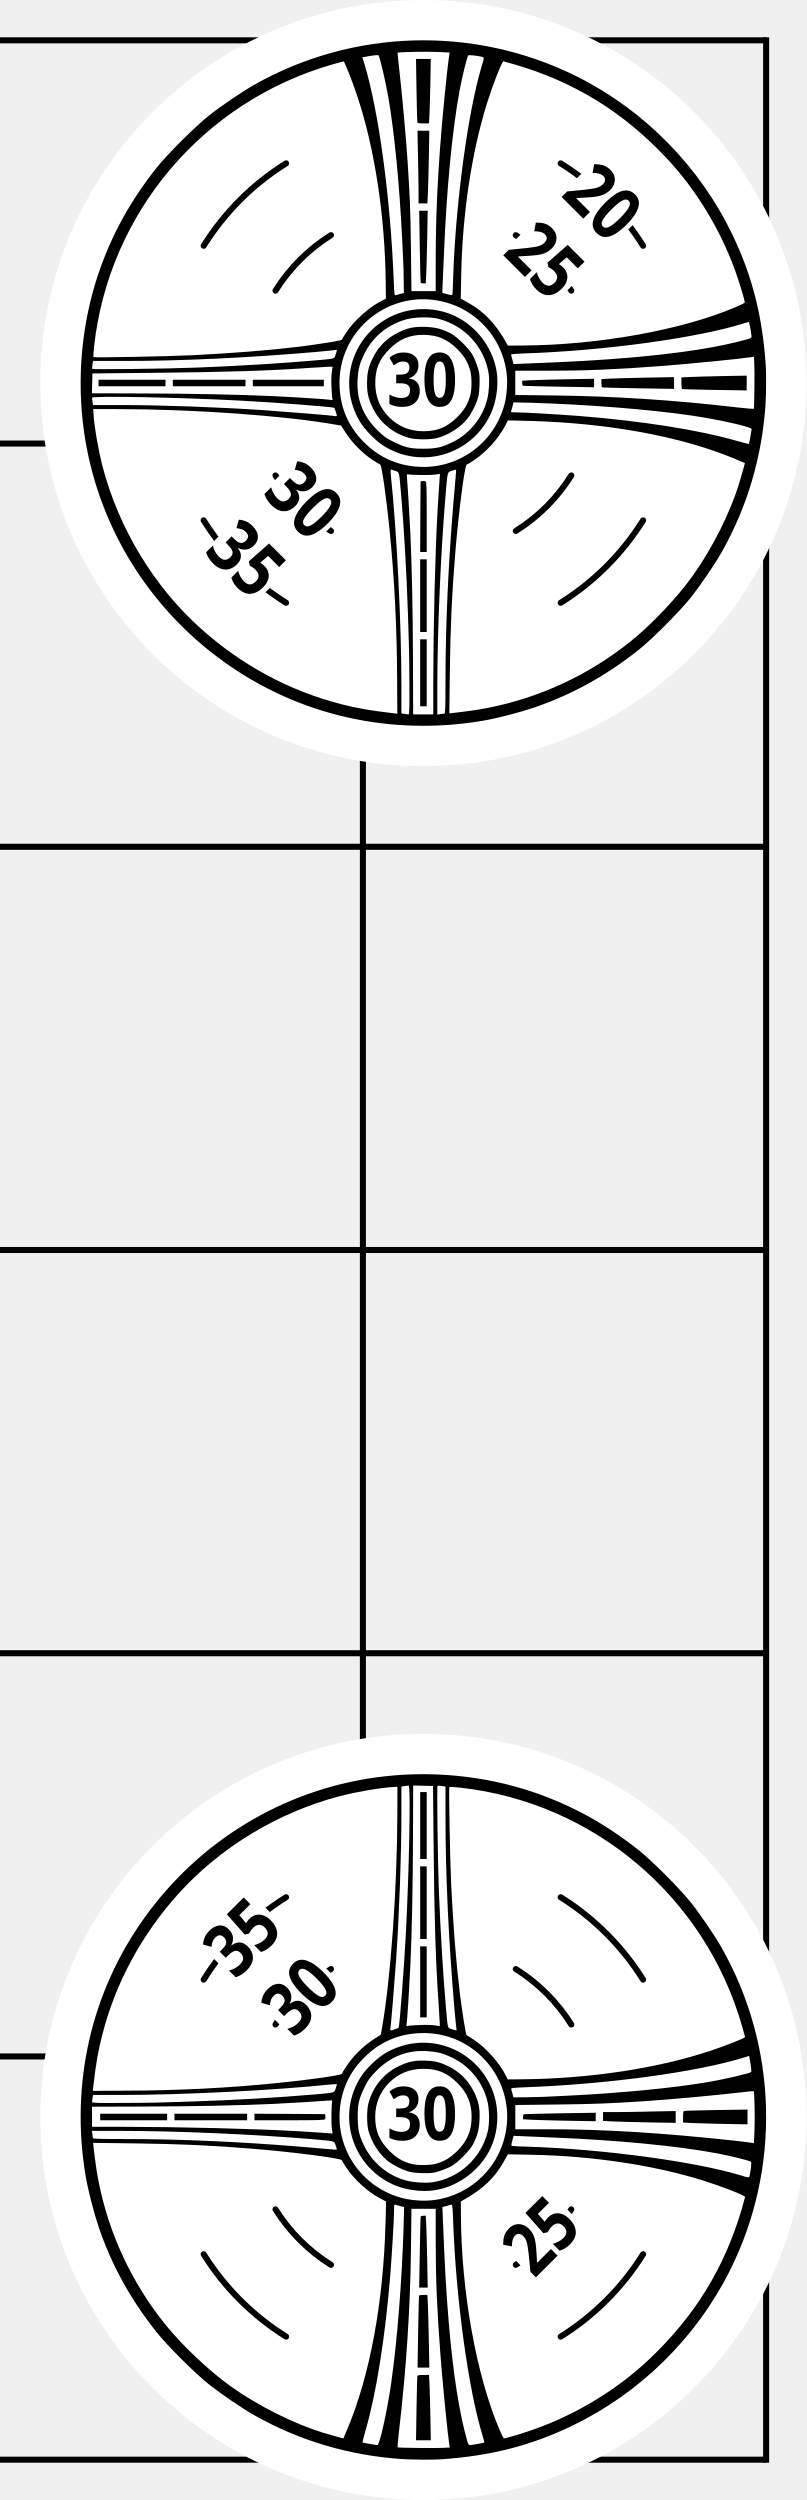
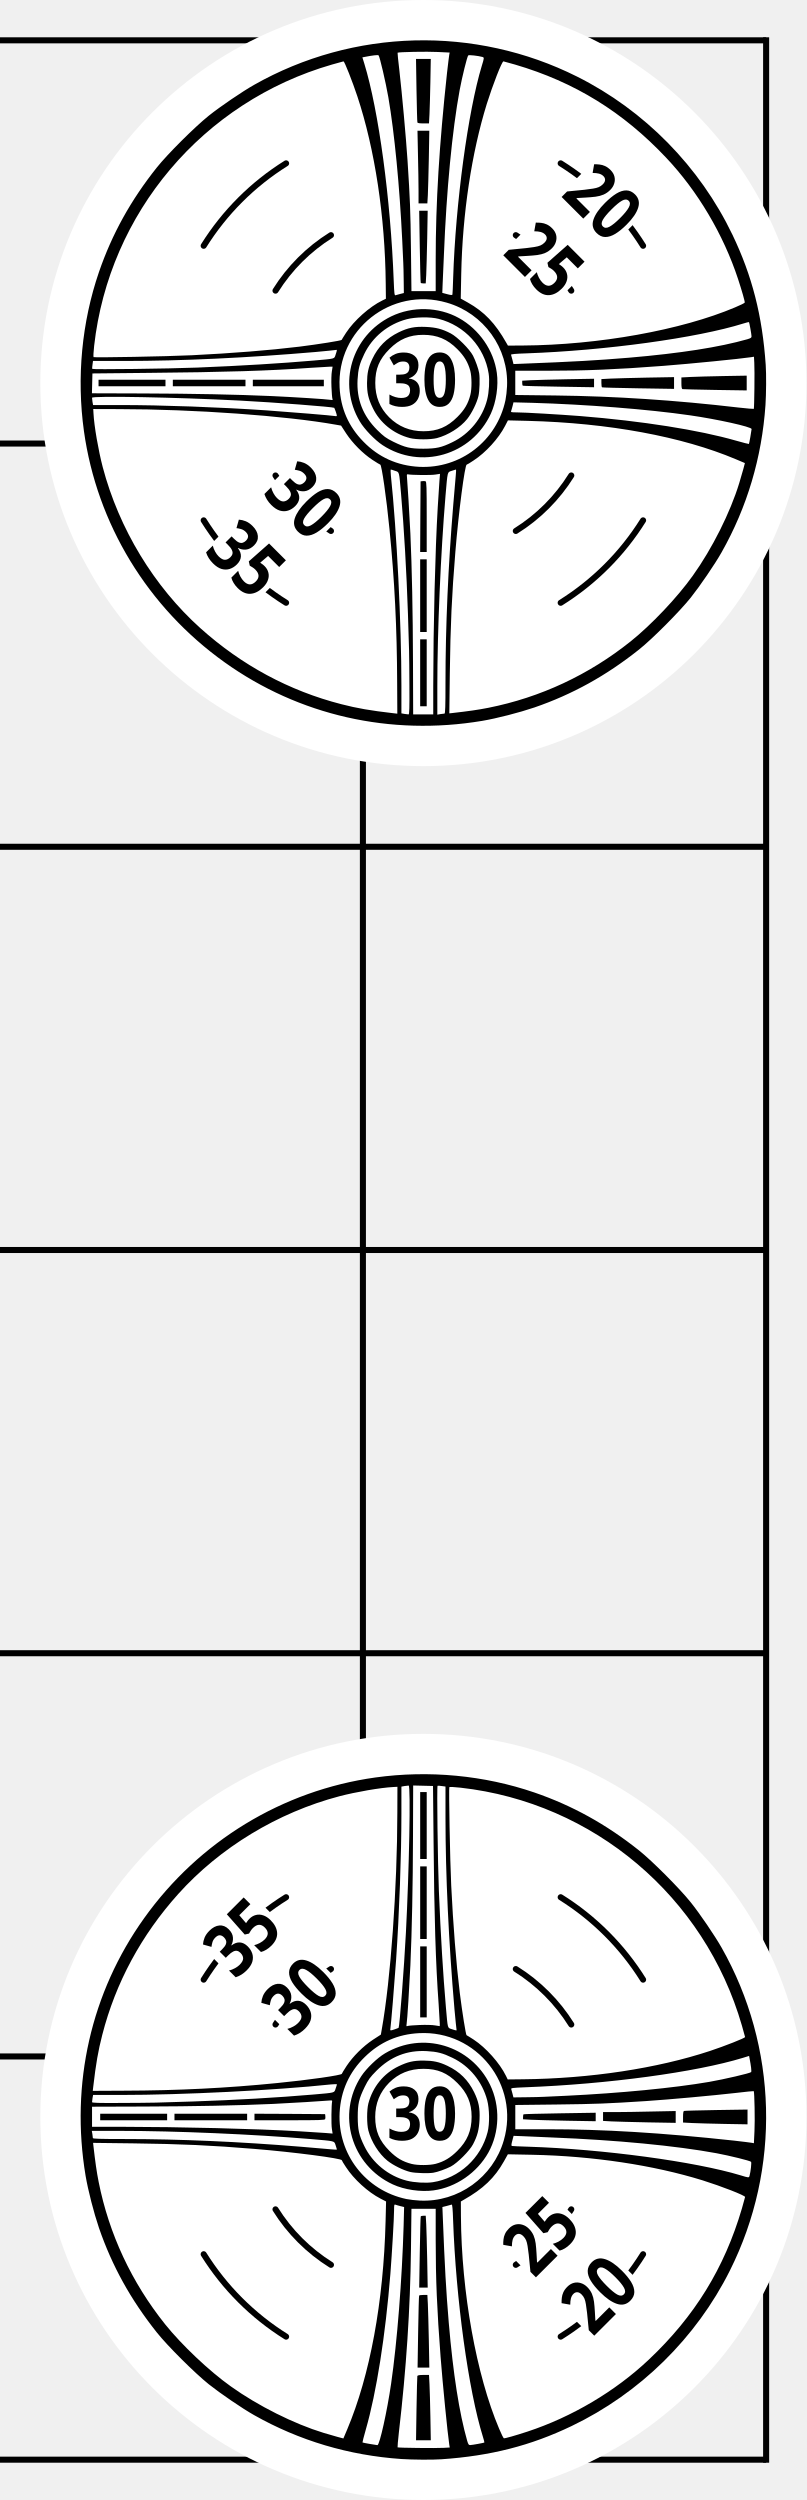
<svg xmlns="http://www.w3.org/2000/svg" xmlns:xlink="http://www.w3.org/1999/xlink" width="200mm" height="620mm" viewBox="0 0 200 620" version="1.1" id="svg8">
  <defs id="defs2" />
  <g id="layer1" transform="translate(0,323)">
    <path style="fill:none;stroke:#000000;stroke-width:1.5;stroke-linecap:butt;stroke-linejoin:miter;stroke-miterlimit:4;stroke-dasharray:none;stroke-opacity:1" d="M 0,287 H 190" id="path3016" />
    <use x="0" y="0" xlink:href="#path3016" id="use3018" transform="translate(0,-100)" width="100%" height="100%" />
    <use x="0" y="0" xlink:href="#path3016" id="use3020" transform="translate(0,-200)" width="100%" height="100%" />
    <use x="0" y="0" xlink:href="#path3016" id="use3022" transform="translate(0,-300)" width="100%" height="100%" />
    <use x="0" y="0" xlink:href="#path3016" id="use3024" transform="translate(0,-400)" width="100%" height="100%" />
    <use x="0" y="0" xlink:href="#path3016" id="use3026" transform="translate(0,-500)" width="100%" height="100%" />
    <use x="0" y="0" xlink:href="#path3016" id="use3028" transform="translate(0,-600)" width="100%" height="100%" />
    <path style="fill:none;stroke:#000000;stroke-width:1.5;stroke-linecap:butt;stroke-linejoin:miter;stroke-miterlimit:4;stroke-dasharray:none;stroke-opacity:1" d="M 190,-313.75 V 287.75" id="path3030" />
    <use x="0" y="0" xlink:href="#path3030" id="use3032" transform="translate(-100)" width="100%" height="100%" />
    <circle style="opacity:1;fill:#ffffff;fill-opacity:1;fill-rule:nonzero;stroke:none;stroke-width:2;stroke-linecap:round;stroke-linejoin:round;stroke-miterlimit:4;stroke-dasharray:none;stroke-dashoffset:0;stroke-opacity:1;paint-order:markers stroke fill" id="path17" cx="105" cy="-228" r="95" />
    <use x="0" y="0" xlink:href="#path17" id="use3040" transform="translate(0,430)" width="100%" height="100%" />
    <path id="path354" style="fill:#000000;stroke:none;stroke-width:0.035" d="m 32.74,-228.825 h -8.3 v 0.81 0.81 h 8.3 8.3 v -0.81 -0.81 z m 19.131,0 h -9.009 v 0.81 0.81 h 9.009 9.009 v -0.81 -0.81 z m 19.637,0 h -8.806 v 0.81 0.81 h 8.806 8.806 v -0.81 -0.81 z m 33.505,64.378 h -0.81 v 8.3 8.3 h 0.81 0.81 v -8.3 -8.3 z m 0,-19.84 h -0.81 v 9.009 9.009 h 0.81 0.81 v -9.009 -9.009 z m 0.526,-19.354 c -0.162,-0.061 -0.506,-0.081 -0.769,-0.041 l -0.466,0.061 -0.061,8.766 -0.04,8.746 h 0.81 0.81 v -8.705 c 0,-7.369 -0.041,-8.725 -0.283,-8.827 z m -0.526,-67.091 h -1.053 l 0.142,8.867 c 0.081,4.859 0.182,8.908 0.243,9.009 0.041,0.081 0.344,0.142 0.668,0.142 h 0.567 l 0.121,-2.065 c 0.061,-1.154 0.162,-5.203 0.243,-9.009 l 0.121,-6.944 z m -0.02,-19.84 h -1.458 l 0.121,5.932 c 0.081,3.239 0.142,7.308 0.142,9.009 v 3.077 h 1.093 1.093 l 0.121,-2.065 c 0.061,-1.154 0.162,-5.203 0.243,-9.009 l 0.121,-6.944 z m 0.02,-17.815 h -1.842 l 0.121,7.754 c 0.081,4.251 0.162,7.855 0.223,7.997 0.041,0.162 0.526,0.243 1.478,0.243 h 1.397 l 0.121,-2.267 c 0.061,-1.255 0.162,-4.859 0.223,-7.997 l 0.101,-5.729 z m 13.827,77.942 c -0.162,-1.053 -0.931,-3.178 -1.539,-4.353 -0.85,-1.62 -3.887,-4.656 -5.507,-5.507 -2.146,-1.113 -3.624,-1.498 -6.175,-1.62 -2.814,-0.121 -4.413,0.202 -6.782,1.356 -2.976,1.458 -5.081,3.583 -6.499,6.58 -0.992,2.065 -1.296,3.543 -1.316,5.972 0,2.49 0.324,3.907 1.417,6.175 1.761,3.685 5.122,6.418 9.232,7.49 1.599,0.405 5.081,0.405 6.681,0 2.794,-0.729 5.81,-2.632 7.49,-4.717 1.154,-1.437 2.409,-3.988 2.814,-5.709 0.283,-1.215 0.385,-4.413 0.182,-5.668 z m -2.186,5.365 c -0.567,2.207 -1.458,3.725 -3.219,5.486 -2.51,2.51 -4.94,3.543 -8.422,3.543 -3.34,0 -6.175,-1.154 -8.503,-3.462 -2.328,-2.348 -3.442,-5.081 -3.442,-8.523 0,-3.502 0.992,-5.871 3.523,-8.402 2.47,-2.47 4.98,-3.523 8.381,-3.523 3.421,0 5.992,1.073 8.442,3.543 1.721,1.721 2.652,3.28 3.219,5.385 0.385,1.458 0.405,4.454 0.02,5.952 z m 6.559,-5.446 c -0.749,-5.547 -4.373,-10.79 -9.373,-13.584 -5.041,-2.814 -11.56,-2.976 -16.823,-0.425 -9.798,4.778 -13.361,16.702 -7.774,26.075 1.113,1.883 3.725,4.596 5.628,5.851 9.454,6.195 22.087,2.531 26.865,-7.814 1.316,-2.834 1.923,-6.944 1.478,-10.102 z m -2.409,6.66 c -1.154,4.535 -4.393,8.503 -8.604,10.527 -2.733,1.336 -3.988,1.599 -7.187,1.62 -3.3,0 -4.494,-0.283 -7.491,-1.741 -1.822,-0.911 -2.348,-1.296 -3.968,-2.895 -3.543,-3.543 -5.142,-7.592 -4.879,-12.471 0.142,-2.612 0.506,-4.008 1.66,-6.377 2.045,-4.251 5.891,-7.389 10.527,-8.624 2.146,-0.567 5.851,-0.628 7.895,-0.101 6.499,1.66 11.418,7.025 12.43,13.584 0.263,1.68 0.101,4.616 -0.385,6.478 z m 19.698,-5.081 c -3.765,0.081 -7.774,0.182 -8.908,0.243 l -2.085,0.121 v 0.567 c 0,0.324 0.061,0.628 0.162,0.668 0.081,0.061 4.089,0.162 8.908,0.243 l 8.746,0.142 v -1.053 -1.053 z m 19.941,-0.405 c -3.705,0.081 -7.774,0.182 -9.009,0.243 l -2.288,0.121 v 0.972 c 0,0.547 0.061,1.032 0.162,1.073 0.081,0.061 4.13,0.162 9.009,0.243 l 8.847,0.142 v -1.458 -1.458 z m 18.929,-0.385 c -3.219,0.061 -6.863,0.162 -8.098,0.223 l -2.288,0.121 v 1.397 c 0,0.951 0.081,1.437 0.263,1.498 0.121,0.041 3.765,0.121 8.098,0.202 l 7.835,0.121 v -1.842 -1.822 z m 10.527,-2.733 c -0.83,-12.228 -3.381,-22.148 -8.24,-32.29 -8.118,-16.924 -21.844,-30.893 -38.566,-39.254 -25.306,-12.673 -55.45,-11.904 -80.088,2.065 -2.895,1.64 -8.442,5.405 -11.236,7.652 -3.462,2.774 -10.244,9.535 -12.876,12.835 -6.478,8.138 -11.114,16.52 -14.353,25.933 -4.272,12.471 -5.567,26.176 -3.725,39.436 3.219,23.038 15.811,43.728 34.902,57.353 18.443,13.179 41.097,18.321 63.872,14.515 3.583,-0.607 9.191,-2.045 12.936,-3.32 9.414,-3.239 17.795,-7.875 25.933,-14.353 3.32,-2.632 10.082,-9.434 12.835,-12.876 2.247,-2.814 6.053,-8.381 7.652,-11.236 6.337,-11.195 10.001,-23.524 10.892,-36.541 0.182,-2.713 0.223,-7.774 0.061,-9.92 z m -2.956,10.871 c -0.061,0.041 -1.721,-0.101 -3.725,-0.324 -15.791,-1.842 -30.65,-2.814 -45.409,-2.996 l -10.021,-0.121 v -2.996 -3.016 h 7.693 c 9.819,0 17.41,-0.324 29.051,-1.215 6.802,-0.526 19.03,-1.741 21.702,-2.146 l 0.749,-0.121 0.081,1.498 c 0.121,1.862 0,11.296 -0.121,11.438 z m -1.599,-17.269 c -6.903,1.964 -16.52,3.482 -29.314,4.575 -7.976,0.668 -13.665,0.992 -26.642,1.498 l -2.045,0.081 -0.263,-1.053 c -0.142,-0.567 -0.304,-1.134 -0.344,-1.255 -0.061,-0.142 1.134,-0.263 3.786,-0.344 19.577,-0.688 42.331,-3.806 53.851,-7.41 0.709,-0.223 1.336,-0.385 1.377,-0.344 0.081,0.101 0.607,2.935 0.628,3.502 0.02,0.364 -0.162,0.486 -1.032,0.749 z m 0.749,24.192 c -0.162,0.931 -0.324,1.741 -0.364,1.782 -0.041,0.041 -1.478,-0.344 -3.219,-0.83 -9.151,-2.632 -23.261,-4.859 -38.627,-6.094 -5,-0.385 -13.807,-0.911 -15.771,-0.911 -1.275,0 -1.458,-0.041 -1.356,-0.324 0.081,-0.182 0.223,-0.749 0.364,-1.255 l 0.223,-0.911 4.676,0.121 c 13.179,0.385 28.747,1.599 39.092,3.097 6.762,0.972 15.285,2.854 15.285,3.401 0,0.121 -0.142,0.992 -0.304,1.923 z m -3.765,-32.108 c -13.321,5.648 -33.869,9.353 -52.717,9.474 l -3.644,0.02 -0.385,-0.668 c -2.753,-4.879 -5.466,-7.713 -9.576,-10.021 l -1.741,-0.972 0.121,-6.094 c 0.304,-14.981 2.571,-30.023 6.337,-42.19 1.458,-4.656 3.745,-10.547 4.13,-10.547 0.081,0 1.356,0.364 2.854,0.79 14.779,4.332 26.784,11.742 37.493,23.099 7.814,8.26 14.212,19.07 17.835,30.083 0.952,2.895 1.721,5.588 1.66,5.851 -0.041,0.121 -1.093,0.648 -2.369,1.174 z m 1.012,43.566 c -2.227,7.308 -6.721,16.277 -11.519,22.978 -3.846,5.405 -10.264,12.167 -15.386,16.277 -10.426,8.341 -22.411,13.928 -35.327,16.499 -2.551,0.506 -4.838,0.83 -9.09,1.316 l -0.587,0.061 0.121,-9.839 c 0.162,-12.268 0.486,-19.354 1.377,-30.185 0.79,-9.738 2.348,-21.662 2.814,-21.662 0.081,0 0.85,-0.445 1.68,-1.012 3.037,-1.964 6.235,-5.486 7.835,-8.584 l 0.709,-1.377 4.919,0.121 c 20.022,0.506 38.262,3.887 51.603,9.515 l 2.247,0.952 -0.385,1.458 c -0.223,0.81 -0.668,2.369 -1.012,3.482 z m -57.98,-20.569 c -2.126,10.122 -11.155,17.086 -21.439,16.56 -5.385,-0.283 -10.062,-2.389 -13.807,-6.256 -3.685,-3.765 -5.628,-8.199 -5.891,-13.442 -0.749,-14.293 12.795,-25.022 26.581,-21.014 9.151,2.632 15.386,11.296 14.941,20.771 -0.041,1.073 -0.223,2.591 -0.385,3.381 z m -5.871,-82.902 c -3.421,11.276 -6.519,34.173 -7.106,52.656 -0.061,2.126 -0.142,3.948 -0.182,4.089 -0.061,0.162 -0.405,0.142 -1.296,-0.101 l -1.215,-0.324 0.081,-2.146 c 0.061,-1.174 0.202,-4.494 0.324,-7.389 0.628,-15.851 2.045,-30.711 3.907,-40.793 0.607,-3.239 1.842,-8.28 2.126,-8.563 0.162,-0.162 2.409,0.081 3.523,0.385 0.445,0.142 0.445,0.223 -0.162,2.186 z m -7.086,108.936 c -1.255,15.123 -1.923,30.266 -1.923,43.89 0,6.134 -0.061,7.835 -0.243,7.835 -0.142,0 -0.607,0.061 -1.012,0.121 l -0.769,0.142 v -7.065 c 0,-13.645 0.85,-33.12 2.024,-47.15 0.547,-6.316 0.425,-5.871 1.559,-6.256 0.526,-0.182 0.992,-0.324 1.032,-0.324 0.061,0 0.041,0.668 -0.041,1.478 -0.081,0.79 -0.364,4.11 -0.628,7.329 z m -1.518,-107.397 c -1.964,18.159 -2.834,32.452 -2.834,46.563 v 7.794 h -3.016 -2.996 l -0.121,-10.223 c -0.121,-9.94 -0.223,-12.45 -0.85,-22.168 -0.385,-5.83 -1.377,-16.661 -2.024,-22.35 -0.283,-2.389 -0.486,-4.373 -0.445,-4.393 0.182,-0.182 7.369,-0.324 9.92,-0.182 l 2.996,0.142 -0.101,0.547 c -0.061,0.283 -0.283,2.207 -0.526,4.272 z m -2.328,108.005 c -0.628,10.527 -1.093,29.314 -1.113,44.295 v 7.025 h -2.49 -2.49 l -0.041,-12.795 c -0.041,-12.693 -0.263,-23.443 -0.648,-32.047 -0.182,-3.907 -0.749,-13.24 -0.871,-14.374 -0.02,-0.263 0.061,-0.385 0.263,-0.324 0.81,0.182 5.709,0.243 6.762,0.061 l 1.194,-0.182 -0.142,1.741 c -0.061,0.952 -0.263,3.927 -0.425,6.6 z m -7.227,51.32 c -0.142,0 -0.607,-0.061 -1.012,-0.121 l -0.769,-0.142 v -6.903 c 0,-15.224 -1.154,-38.303 -2.612,-52.089 -0.081,-0.81 -0.081,-1.478 -0.02,-1.478 0.081,0 0.547,0.142 1.053,0.324 1.093,0.364 0.992,0 1.478,5.547 0.749,8.665 1.377,19.556 1.721,29.861 0.304,8.928 0.324,9.576 0.364,17.775 0.041,5.668 -0.02,7.227 -0.202,7.227 z m -2.065,-104.28 c -0.486,0.121 -1.012,0.263 -1.174,0.324 -0.263,0.101 -0.324,-0.425 -0.445,-3.482 -0.769,-20.427 -3.745,-42.352 -7.288,-53.932 l -0.486,-1.579 0.526,-0.101 c 1.943,-0.385 3.34,-0.547 3.482,-0.405 0.304,0.304 1.782,6.701 2.429,10.406 1.518,8.827 2.794,22.046 3.442,35.428 0.121,2.51 0.243,5.061 0.263,5.668 0.041,0.607 0.081,2.531 0.101,4.272 l 0.041,3.178 z m -1.782,103.976 c -5.628,-0.648 -8.887,-1.215 -12.815,-2.227 -12.957,-3.32 -24.739,-9.677 -34.962,-18.848 -11.519,-10.345 -20.204,-24.678 -24.233,-39.963 -1.073,-4.11 -2.126,-10.163 -2.288,-13.321 l -0.061,-1.073 6.276,0.02 c 18.787,0.02 41.582,1.66 53.911,3.867 l 1.275,0.223 1.275,1.964 c 1.62,2.45 4.13,4.96 6.478,6.519 0.992,0.648 1.883,1.194 1.964,1.194 0.344,0 1.539,8.3 2.288,15.993 1.255,12.531 1.862,24.597 1.903,38.121 l 0.04,7.652 z m -2.693,-102.336 c -3.118,1.518 -6.984,4.96 -8.968,7.997 -0.567,0.891 -1.073,1.68 -1.093,1.761 -0.081,0.182 -5.648,1.073 -10.487,1.68 -7.47,0.911 -16.783,1.64 -26.622,2.126 -6.215,0.304 -24.253,0.628 -24.415,0.466 -0.081,-0.101 -0.02,-1.336 0.142,-2.794 3.705,-32.999 26.986,-60.531 58.993,-69.763 1.498,-0.425 2.794,-0.79 2.854,-0.79 0.243,0 2.227,5.041 3.442,8.705 4.332,13.098 6.863,29.78 7.025,46.401 l 0.041,3.765 z M 83.23,-235.04 c -0.364,1.093 0.041,0.972 -5.446,1.458 -7.997,0.688 -17.775,1.296 -28.849,1.741 -7.207,0.283 -25.933,0.526 -26.055,0.324 -0.041,-0.081 -0.02,-0.547 0.061,-1.053 l 0.121,-0.911 h 7.733 c 14.171,0 30.812,-0.79 47.494,-2.227 2.612,-0.243 4.879,-0.466 5.021,-0.506 0.324,-0.121 0.304,0.041 -0.081,1.174 z m -0.121,15.224 c -0.587,-0.121 -11.216,-1.012 -17.066,-1.417 -11.56,-0.79 -25.954,-1.316 -36.258,-1.316 h -6.701 l -0.142,-0.749 c -0.061,-0.425 -0.121,-0.891 -0.121,-1.053 0,-0.526 20.953,-0.121 36.541,0.688 8.604,0.445 23.302,1.579 23.524,1.802 0.101,0.101 0.648,1.64 0.648,1.903 0.02,0.162 -0.142,0.223 -0.425,0.142 z m -0.911,-7.288 c 0.061,1.458 0.162,2.794 0.243,2.996 0.142,0.324 0.081,0.364 -0.526,0.263 -0.931,-0.162 -8.948,-0.668 -14.556,-0.931 -8.725,-0.385 -19.415,-0.607 -31.946,-0.648 l -12.612,-0.041 0.061,-2.47 0.061,-2.45 13.969,-0.142 c 18.342,-0.162 30.205,-0.526 40.165,-1.255 2.267,-0.142 4.413,-0.283 4.778,-0.283 h 0.648 l -0.182,1.174 c -0.121,0.628 -0.162,2.348 -0.101,3.786 z" />
    <path style="opacity:1;fill:none;fill-opacity:1;fill-rule:nonzero;stroke:#000000;stroke-width:1.5;stroke-linecap:round;stroke-linejoin:round;stroke-miterlimit:4;stroke-dasharray:none;stroke-dashoffset:0;stroke-opacity:1;paint-order:markers stroke fill" id="path972" d="m -205.081,-141.678 a 43.25,43.25 0 0 1 13.759,13.759" transform="rotate(90)" />
    <path id="circle974" style="opacity:1;fill:none;fill-opacity:1;fill-rule:nonzero;stroke:#000000;stroke-width:1.5;stroke-linecap:round;stroke-linejoin:round;stroke-miterlimit:4;stroke-dasharray:none;stroke-dashoffset:0;stroke-opacity:1;paint-order:markers stroke fill" d="m -193.952,-159.487 a 64.25,64.25 0 0 1 20.44,20.44" transform="rotate(90)" />
    <path d="m -264.678,-127.919 a 43.25,43.25 0 0 1 13.759,-13.759" id="path1019" style="opacity:1;fill:none;fill-opacity:1;fill-rule:nonzero;stroke:#000000;stroke-width:1.5;stroke-linecap:round;stroke-linejoin:round;stroke-miterlimit:4;stroke-dasharray:none;stroke-dashoffset:0;stroke-opacity:1;paint-order:markers stroke fill" transform="rotate(90)" />
    <path d="m -282.487,-139.047 a 64.25,64.25 0 0 1 20.44,-20.44" style="opacity:1;fill:none;fill-opacity:1;fill-rule:nonzero;stroke:#000000;stroke-width:1.5;stroke-linecap:round;stroke-linejoin:round;stroke-miterlimit:4;stroke-dasharray:none;stroke-dashoffset:0;stroke-opacity:1;paint-order:markers stroke fill" id="path1021" transform="rotate(90)" />
    <path style="opacity:1;fill:none;fill-opacity:1;fill-rule:nonzero;stroke:#000000;stroke-width:1.5;stroke-linecap:round;stroke-linejoin:round;stroke-miterlimit:4;stroke-dasharray:none;stroke-dashoffset:0;stroke-opacity:1;paint-order:markers stroke fill" id="path1023" d="M -250.919,-68.322 A 43.25,43.25 0 0 1 -264.678,-82.081" transform="rotate(90)" />
    <path id="path1025" style="opacity:1;fill:none;fill-opacity:1;fill-rule:nonzero;stroke:#000000;stroke-width:1.5;stroke-linecap:round;stroke-linejoin:round;stroke-miterlimit:4;stroke-dasharray:none;stroke-dashoffset:0;stroke-opacity:1;paint-order:markers stroke fill" d="m -262.047,-50.513 a 64.25,64.25 0 0 1 -20.44,-20.44" transform="rotate(90)" />
    <path d="m -191.322,-82.081 a 43.25,43.25 0 0 1 -13.759,13.759" id="path1027" style="opacity:1;fill:none;fill-opacity:1;fill-rule:nonzero;stroke:#000000;stroke-width:1.5;stroke-linecap:round;stroke-linejoin:round;stroke-miterlimit:4;stroke-dasharray:none;stroke-dashoffset:0;stroke-opacity:1;paint-order:markers stroke fill" transform="rotate(90)" />
    <path d="m -173.513,-70.953 a 64.25,64.25 0 0 1 -20.44,20.44" style="opacity:1;fill:none;fill-opacity:1;fill-rule:nonzero;stroke:#000000;stroke-width:1.5;stroke-linecap:round;stroke-linejoin:round;stroke-miterlimit:4;stroke-dasharray:none;stroke-dashoffset:0;stroke-opacity:1;paint-order:markers stroke fill" id="path1029" transform="rotate(90)" />
    <text xml:space="preserve" style="font-style:normal;font-variant:normal;font-weight:bold;font-stretch:normal;font-size:16.729px;line-height:1000;font-family:'Tlwg Typewriter';-inkscape-font-specification:'Tlwg Typewriter Bold';letter-spacing:0px;word-spacing:0px;fill:#000000;fill-opacity:1;stroke:none;stroke-width:0.265" x="105.449" y="-202.347" id="text1083" transform="scale(0.9103435,1.098486)">
      <tspan id="tspan1081" x="105.449" y="-202.347" style="font-style:normal;font-variant:normal;font-weight:bold;font-stretch:normal;font-family:'Tlwg Typewriter';-inkscape-font-specification:'Tlwg Typewriter Bold';letter-spacing:0px;stroke-width:0.265">30</tspan>
    </text>
    <g id="g1148" transform="rotate(45,164.181,-299.6527)">
      <rect y="-171" x="164" height="12" width="18" id="rect1139" style="opacity:1;fill:#ffffff;fill-opacity:1;fill-rule:nonzero;stroke:none;stroke-width:1.5;stroke-linecap:round;stroke-linejoin:round;stroke-miterlimit:4;stroke-dasharray:none;stroke-dashoffset:0;stroke-opacity:1;paint-order:markers stroke fill" />
      <text xml:space="preserve" style="font-style:normal;font-variant:normal;font-weight:bold;font-stretch:normal;font-size:16.729px;line-height:1000;font-family:'Tlwg Typewriter';-inkscape-font-specification:'Tlwg Typewriter Bold';letter-spacing:0px;word-spacing:0px;fill:#000000;fill-opacity:1;stroke:none;stroke-width:0.265" x="180.146" y="-144.996" id="text1143" transform="scale(0.9103436,1.098486)">
        <tspan id="tspan1141" x="180.146" y="-144.996" style="font-style:normal;font-variant:normal;font-weight:bold;font-stretch:normal;font-family:'Tlwg Typewriter';-inkscape-font-specification:'Tlwg Typewriter Bold';letter-spacing:0px;stroke-width:0.265">30</tspan>
      </text>
    </g>
    <g transform="rotate(45,139.4815,-309.8836)" id="g1156">
      <rect style="opacity:1;fill:#ffffff;fill-opacity:1;fill-rule:nonzero;stroke:none;stroke-width:1.5;stroke-linecap:round;stroke-linejoin:round;stroke-miterlimit:4;stroke-dasharray:none;stroke-dashoffset:0;stroke-opacity:1;paint-order:markers stroke fill" id="rect1150" width="18" height="12" x="164" y="-171" />
      <text transform="scale(0.9103436,1.098486)" id="text1154" y="-144.996" x="180.146" style="font-style:normal;font-variant:normal;font-weight:bold;font-stretch:normal;font-size:16.729px;line-height:1000;font-family:'Tlwg Typewriter';-inkscape-font-specification:'Tlwg Typewriter Bold';letter-spacing:0px;word-spacing:0px;fill:#000000;fill-opacity:1;stroke:none;stroke-width:0.265" xml:space="preserve">
        <tspan style="font-style:normal;font-variant:normal;font-weight:bold;font-stretch:normal;font-family:'Tlwg Typewriter';-inkscape-font-specification:'Tlwg Typewriter Bold';letter-spacing:0px;stroke-width:0.265" y="-144.996" x="180.146" id="tspan1152">35</tspan>
      </text>
    </g>
    <g id="g1164" transform="rotate(45,265.9139,-257.5136)">
      <rect y="-171" x="164" height="12" width="18" id="rect1158" style="opacity:1;fill:#ffffff;fill-opacity:1;fill-rule:nonzero;stroke:none;stroke-width:1.5;stroke-linecap:round;stroke-linejoin:round;stroke-miterlimit:4;stroke-dasharray:none;stroke-dashoffset:0;stroke-opacity:1;paint-order:markers stroke fill" />
      <text xml:space="preserve" style="font-style:normal;font-variant:normal;font-weight:bold;font-stretch:normal;font-size:16.729px;line-height:1000;font-family:'Tlwg Typewriter';-inkscape-font-specification:'Tlwg Typewriter Bold';letter-spacing:0px;word-spacing:0px;fill:#000000;fill-opacity:1;stroke:none;stroke-width:0.265" x="180.146" y="-144.996" id="text1162" transform="scale(0.9103436,1.098486)">
        <tspan id="tspan1160" x="180.146" y="-144.996" style="font-style:normal;font-variant:normal;font-weight:bold;font-stretch:normal;font-family:'Tlwg Typewriter';-inkscape-font-specification:'Tlwg Typewriter Bold';letter-spacing:0px;stroke-width:0.265">25</tspan>
      </text>
    </g>
    <g transform="rotate(45,290.6134,-247.2827)" id="g1180">
      <rect style="opacity:1;fill:#ffffff;fill-opacity:1;fill-rule:nonzero;stroke:none;stroke-width:1.5;stroke-linecap:round;stroke-linejoin:round;stroke-miterlimit:4;stroke-dasharray:none;stroke-dashoffset:0;stroke-opacity:1;paint-order:markers stroke fill" id="rect1174" width="18" height="12" x="164" y="-171" />
      <text transform="scale(0.9103436,1.098486)" id="text1178" y="-144.996" x="180.146" style="font-style:normal;font-variant:normal;font-weight:bold;font-stretch:normal;font-size:16.729px;line-height:1000;font-family:'Tlwg Typewriter';-inkscape-font-specification:'Tlwg Typewriter Bold';letter-spacing:0px;word-spacing:0px;fill:#000000;fill-opacity:1;stroke:none;stroke-width:0.265" xml:space="preserve">
        <tspan style="font-style:normal;font-variant:normal;font-weight:bold;font-stretch:normal;font-family:'Tlwg Typewriter';-inkscape-font-specification:'Tlwg Typewriter Bold';letter-spacing:0px;stroke-width:0.265" y="-144.996" x="180.146" id="tspan1176">20</tspan>
      </text>
    </g>
    <use x="0" y="0" xlink:href="#path354" id="use3194" transform="rotate(90,-109.9999,-12.99989)" width="100%" height="100%" />
    <path d="m 127.919,165.322 a 43.25,43.25 0 0 1 13.759,13.759" id="path3286" style="opacity:1;fill:none;fill-opacity:1;fill-rule:nonzero;stroke:#000000;stroke-width:1.5;stroke-linecap:round;stroke-linejoin:round;stroke-miterlimit:4;stroke-dasharray:none;stroke-dashoffset:0;stroke-opacity:1;paint-order:markers stroke fill" />
    <path d="m 139.047,147.513 a 64.25,64.25 0 0 1 20.44,20.44" style="opacity:1;fill:none;fill-opacity:1;fill-rule:nonzero;stroke:#000000;stroke-width:1.5;stroke-linecap:round;stroke-linejoin:round;stroke-miterlimit:4;stroke-dasharray:none;stroke-dashoffset:0;stroke-opacity:1;paint-order:markers stroke fill" id="path3288" />
    <path style="opacity:1;fill:none;fill-opacity:1;fill-rule:nonzero;stroke:#000000;stroke-width:1.5;stroke-linecap:round;stroke-linejoin:round;stroke-miterlimit:4;stroke-dasharray:none;stroke-dashoffset:0;stroke-opacity:1;paint-order:markers stroke fill" id="path3290" d="M 68.322,179.081 A 43.25,43.25 0 0 1 82.081,165.322" />
    <path id="path3292" style="opacity:1;fill:none;fill-opacity:1;fill-rule:nonzero;stroke:#000000;stroke-width:1.5;stroke-linecap:round;stroke-linejoin:round;stroke-miterlimit:4;stroke-dasharray:none;stroke-dashoffset:0;stroke-opacity:1;paint-order:markers stroke fill" d="M 50.513,167.953 A 64.25,64.25 0 0 1 70.953,147.513" />
    <path d="M 82.081,238.678 A 43.25,43.25 0 0 1 68.322,224.919" id="path3294" style="opacity:1;fill:none;fill-opacity:1;fill-rule:nonzero;stroke:#000000;stroke-width:1.5;stroke-linecap:round;stroke-linejoin:round;stroke-miterlimit:4;stroke-dasharray:none;stroke-dashoffset:0;stroke-opacity:1;paint-order:markers stroke fill" />
    <path d="M 70.953,256.487 A 64.25,64.25 0 0 1 50.513,236.048" style="opacity:1;fill:none;fill-opacity:1;fill-rule:nonzero;stroke:#000000;stroke-width:1.5;stroke-linecap:round;stroke-linejoin:round;stroke-miterlimit:4;stroke-dasharray:none;stroke-dashoffset:0;stroke-opacity:1;paint-order:markers stroke fill" id="path3296" />
    <path style="opacity:1;fill:none;fill-opacity:1;fill-rule:nonzero;stroke:#000000;stroke-width:1.5;stroke-linecap:round;stroke-linejoin:round;stroke-miterlimit:4;stroke-dasharray:none;stroke-dashoffset:0;stroke-opacity:1;paint-order:markers stroke fill" id="path3298" d="m 141.678,224.919 a 43.25,43.25 0 0 1 -13.759,13.759" />
    <path id="path3300" style="opacity:1;fill:none;fill-opacity:1;fill-rule:nonzero;stroke:#000000;stroke-width:1.5;stroke-linecap:round;stroke-linejoin:round;stroke-miterlimit:4;stroke-dasharray:none;stroke-dashoffset:0;stroke-opacity:1;paint-order:markers stroke fill" d="M 159.487,236.048 A 64.25,64.25 0 0 1 139.047,256.487" />
    <text transform="scale(0.9103435,1.098486)" id="text3336" y="189.101" x="105.449" style="font-style:normal;font-variant:normal;font-weight:bold;font-stretch:normal;font-size:16.729px;line-height:1000;font-family:'Tlwg Typewriter';-inkscape-font-specification:'Tlwg Typewriter Bold';letter-spacing:0px;word-spacing:0px;fill:#000000;fill-opacity:1;stroke:none;stroke-width:0.265" xml:space="preserve">
      <tspan style="font-style:normal;font-variant:normal;font-weight:bold;font-stretch:normal;font-family:'Tlwg Typewriter';-inkscape-font-specification:'Tlwg Typewriter Bold';letter-spacing:0px;stroke-width:0.265" y="189.101" x="105.449" id="tspan3334">30</tspan>
    </text>
    <g id="g3344" transform="rotate(-45,506.4425,131.8838)">
      <rect y="-171" x="164" height="12" width="18" id="rect3338" style="opacity:1;fill:#ffffff;fill-opacity:1;fill-rule:nonzero;stroke:none;stroke-width:1.5;stroke-linecap:round;stroke-linejoin:round;stroke-miterlimit:4;stroke-dasharray:none;stroke-dashoffset:0;stroke-opacity:1;paint-order:markers stroke fill" />
      <text xml:space="preserve" style="font-style:normal;font-variant:normal;font-weight:bold;font-stretch:normal;font-size:16.729px;line-height:1000;font-family:'Tlwg Typewriter';-inkscape-font-specification:'Tlwg Typewriter Bold';letter-spacing:0px;word-spacing:0px;fill:#000000;fill-opacity:1;stroke:none;stroke-width:0.265" x="180.146" y="-144.996" id="text3342" transform="scale(0.9103436,1.098486)">
        <tspan id="tspan3340" x="180.146" y="-144.996" style="font-style:normal;font-variant:normal;font-weight:bold;font-stretch:normal;font-family:'Tlwg Typewriter';-inkscape-font-specification:'Tlwg Typewriter Bold';letter-spacing:0px;stroke-width:0.265">35</tspan>
      </text>
    </g>
    <g transform="rotate(-45,531.142,121.6529)" id="g3352">
      <rect style="opacity:1;fill:#ffffff;fill-opacity:1;fill-rule:nonzero;stroke:none;stroke-width:1.5;stroke-linecap:round;stroke-linejoin:round;stroke-miterlimit:4;stroke-dasharray:none;stroke-dashoffset:0;stroke-opacity:1;paint-order:markers stroke fill" id="rect3346" width="18" height="12" x="164" y="-171" />
      <text transform="scale(0.9103436,1.098486)" id="text3350" y="-144.996" x="180.146" style="font-style:normal;font-variant:normal;font-weight:bold;font-stretch:normal;font-size:16.729px;line-height:1000;font-family:'Tlwg Typewriter';-inkscape-font-specification:'Tlwg Typewriter Bold';letter-spacing:0px;word-spacing:0px;fill:#000000;fill-opacity:1;stroke:none;stroke-width:0.265" xml:space="preserve">
        <tspan style="font-style:normal;font-variant:normal;font-weight:bold;font-stretch:normal;font-family:'Tlwg Typewriter';-inkscape-font-specification:'Tlwg Typewriter Bold';letter-spacing:0px;stroke-width:0.265" y="-144.996" x="180.146" id="tspan3348">30</tspan>
      </text>
    </g>
    <g transform="rotate(-45,632.8748,79.51382)" id="g3360">
      <rect style="opacity:1;fill:#ffffff;fill-opacity:1;fill-rule:nonzero;stroke:none;stroke-width:1.5;stroke-linecap:round;stroke-linejoin:round;stroke-miterlimit:4;stroke-dasharray:none;stroke-dashoffset:0;stroke-opacity:1;paint-order:markers stroke fill" id="rect3354" width="18" height="12" x="164" y="-171" />
      <text transform="scale(0.9103436,1.098486)" id="text3358" y="-144.996" x="180.146" style="font-style:normal;font-variant:normal;font-weight:bold;font-stretch:normal;font-size:16.729px;line-height:1000;font-family:'Tlwg Typewriter';-inkscape-font-specification:'Tlwg Typewriter Bold';letter-spacing:0px;word-spacing:0px;fill:#000000;fill-opacity:1;stroke:none;stroke-width:0.265" xml:space="preserve">
        <tspan style="font-style:normal;font-variant:normal;font-weight:bold;font-stretch:normal;font-family:'Tlwg Typewriter';-inkscape-font-specification:'Tlwg Typewriter Bold';letter-spacing:0px;stroke-width:0.265" y="-144.996" x="180.146" id="tspan3356">25</tspan>
      </text>
    </g>
+     <g id="g3368" transform="rotate(-45,657.5744,69.28295)">
+       <rect y="-171" x="164" height="12" width="18" id="rect3362" style="opacity:1;fill:#ffffff;fill-opacity:1;fill-rule:nonzero;stroke:none;stroke-width:1.5;stroke-linecap:round;stroke-linejoin:round;stroke-miterlimit:4;stroke-dasharray:none;stroke-dashoffset:0;stroke-opacity:1;paint-order:markers stroke fill" />
+       <text xml:space="preserve" style="font-style:normal;font-variant:normal;font-weight:bold;font-stretch:normal;font-size:16.729px;line-height:1000;font-family:'Tlwg Typewriter';-inkscape-font-specification:'Tlwg Typewriter Bold';letter-spacing:0px;word-spacing:0px;fill:#000000;fill-opacity:1;stroke:none;stroke-width:0.265" x="180.146" y="-144.996" id="text3366" transform="scale(0.9103436,1.098486)">
+         <tspan id="tspan3364" x="180.146" y="-144.996" style="font-style:normal;font-variant:normal;font-weight:bold;font-stretch:normal;font-family:'Tlwg Typewriter';-inkscape-font-specification:'Tlwg Typewriter Bold';letter-spacing:0px;stroke-width:0.265">20</tspan>
+       </text>
+     </g>
  </g>
</svg>
